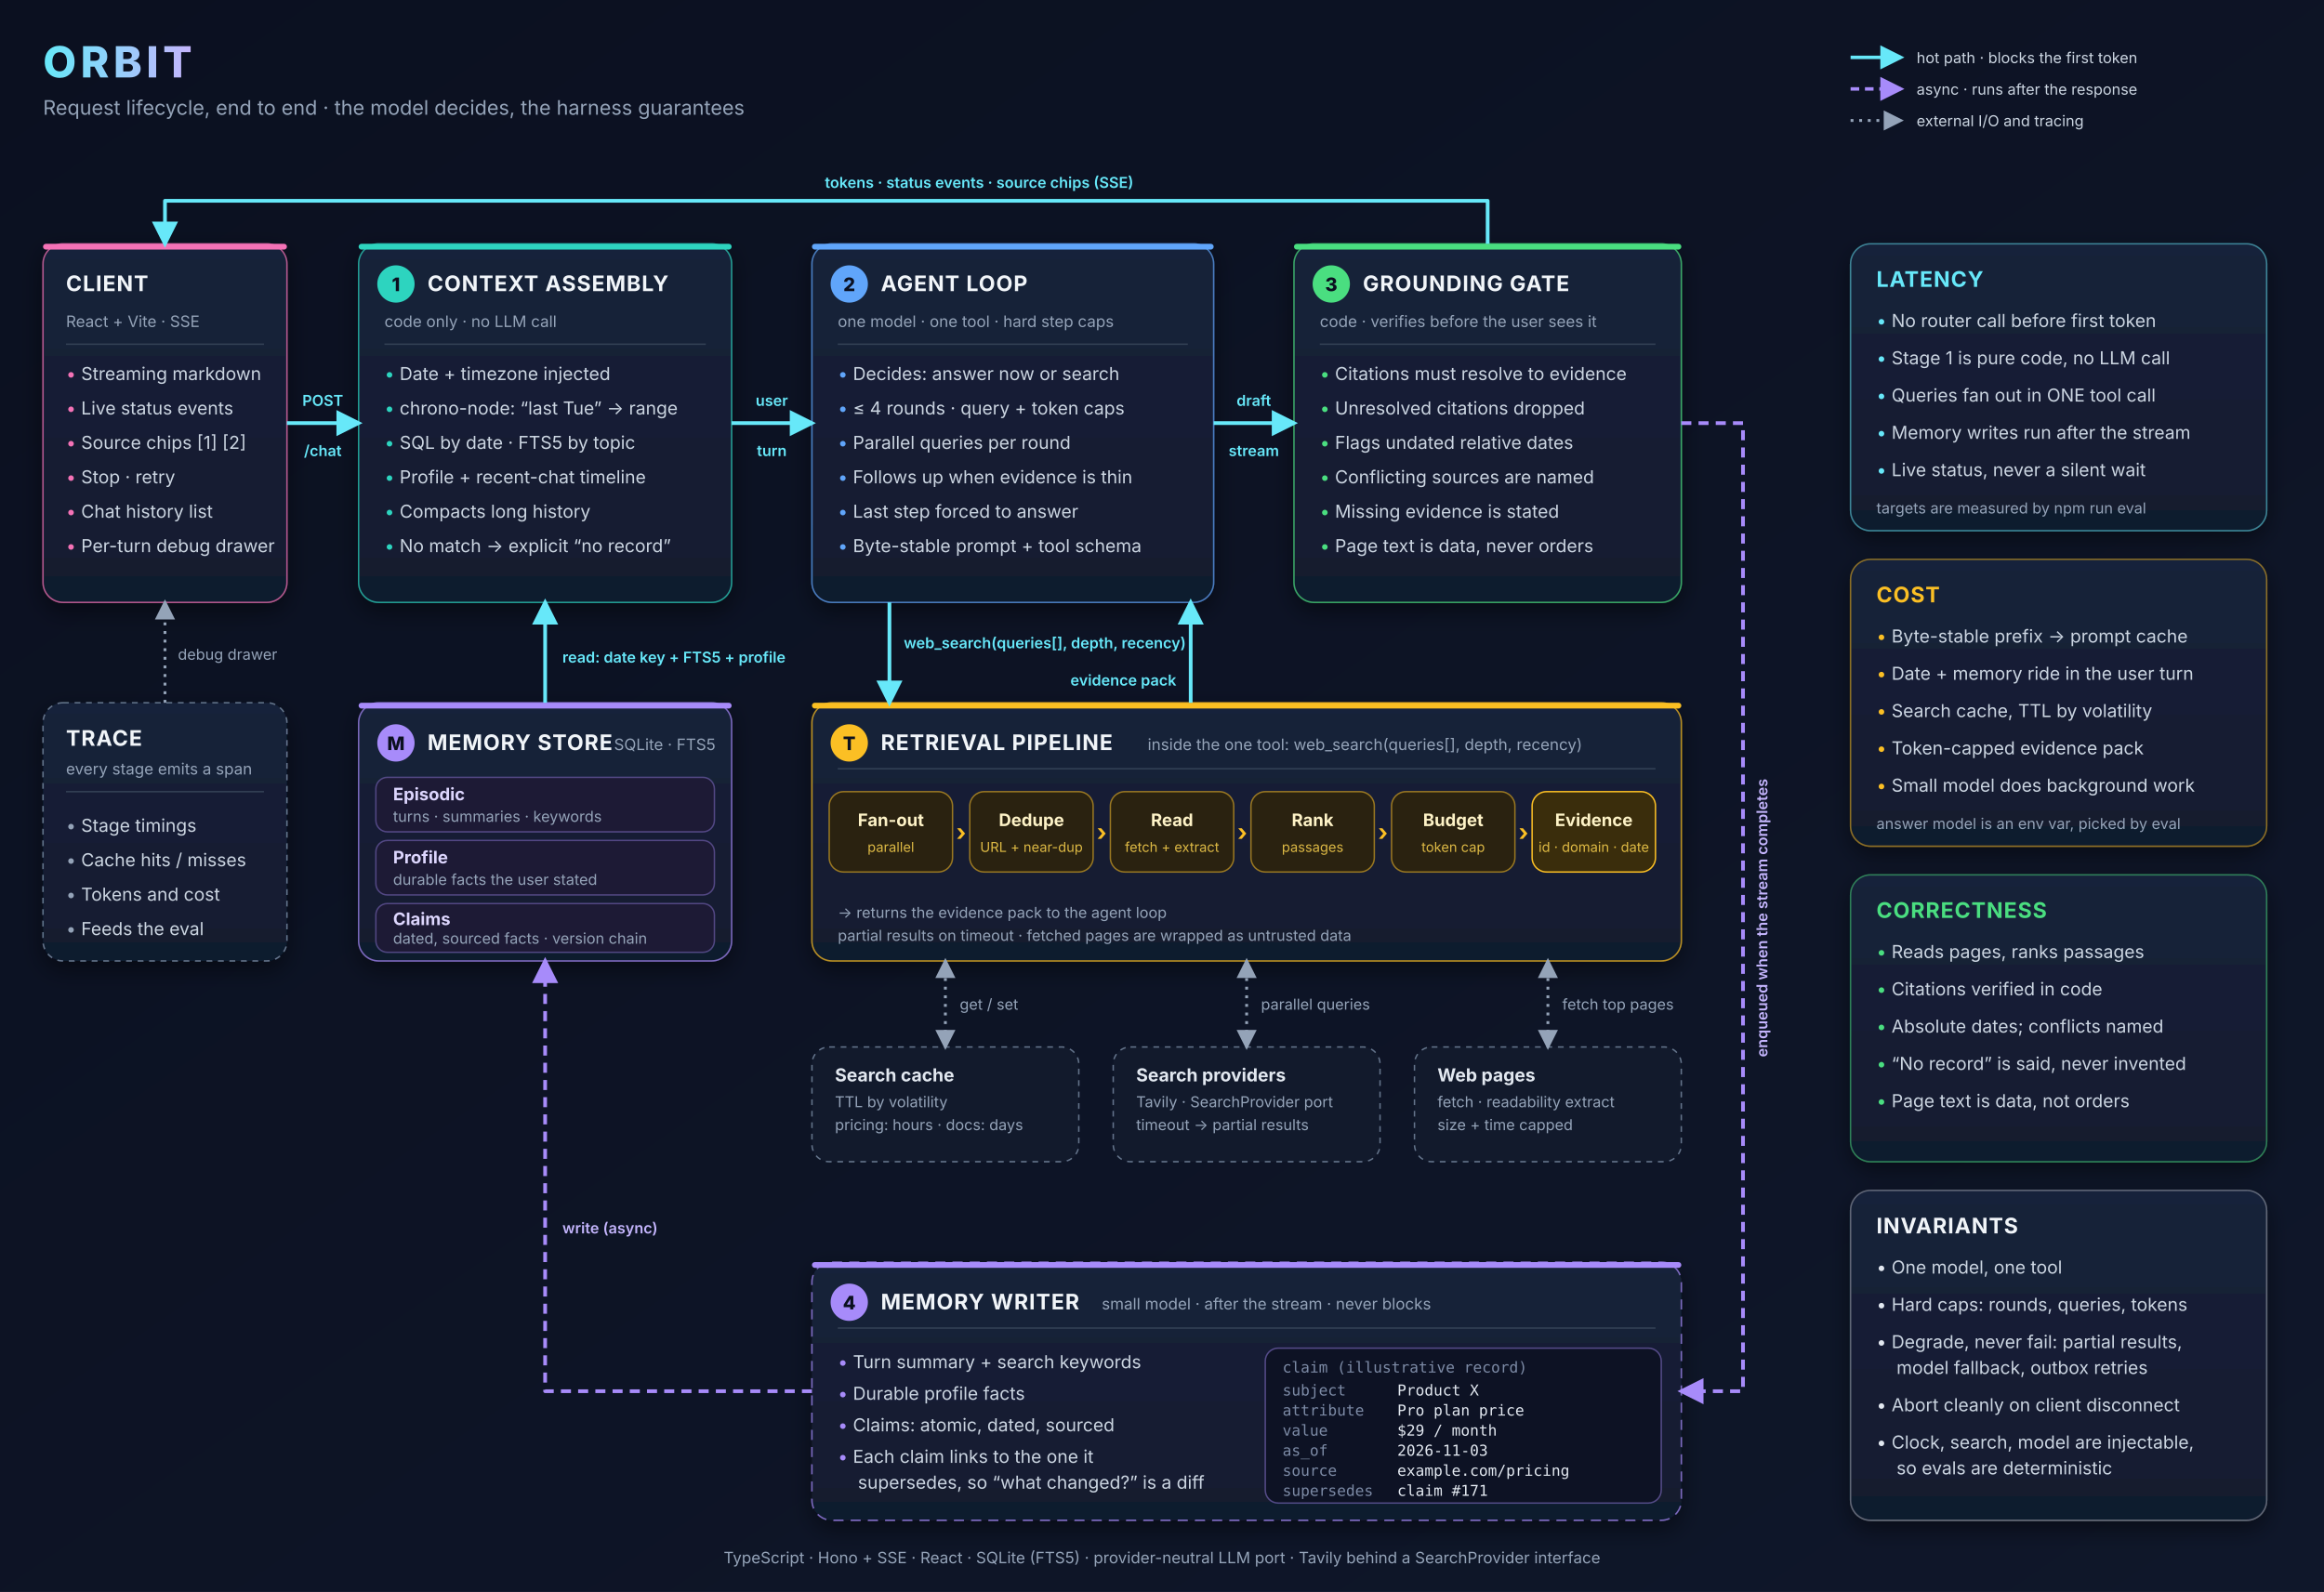
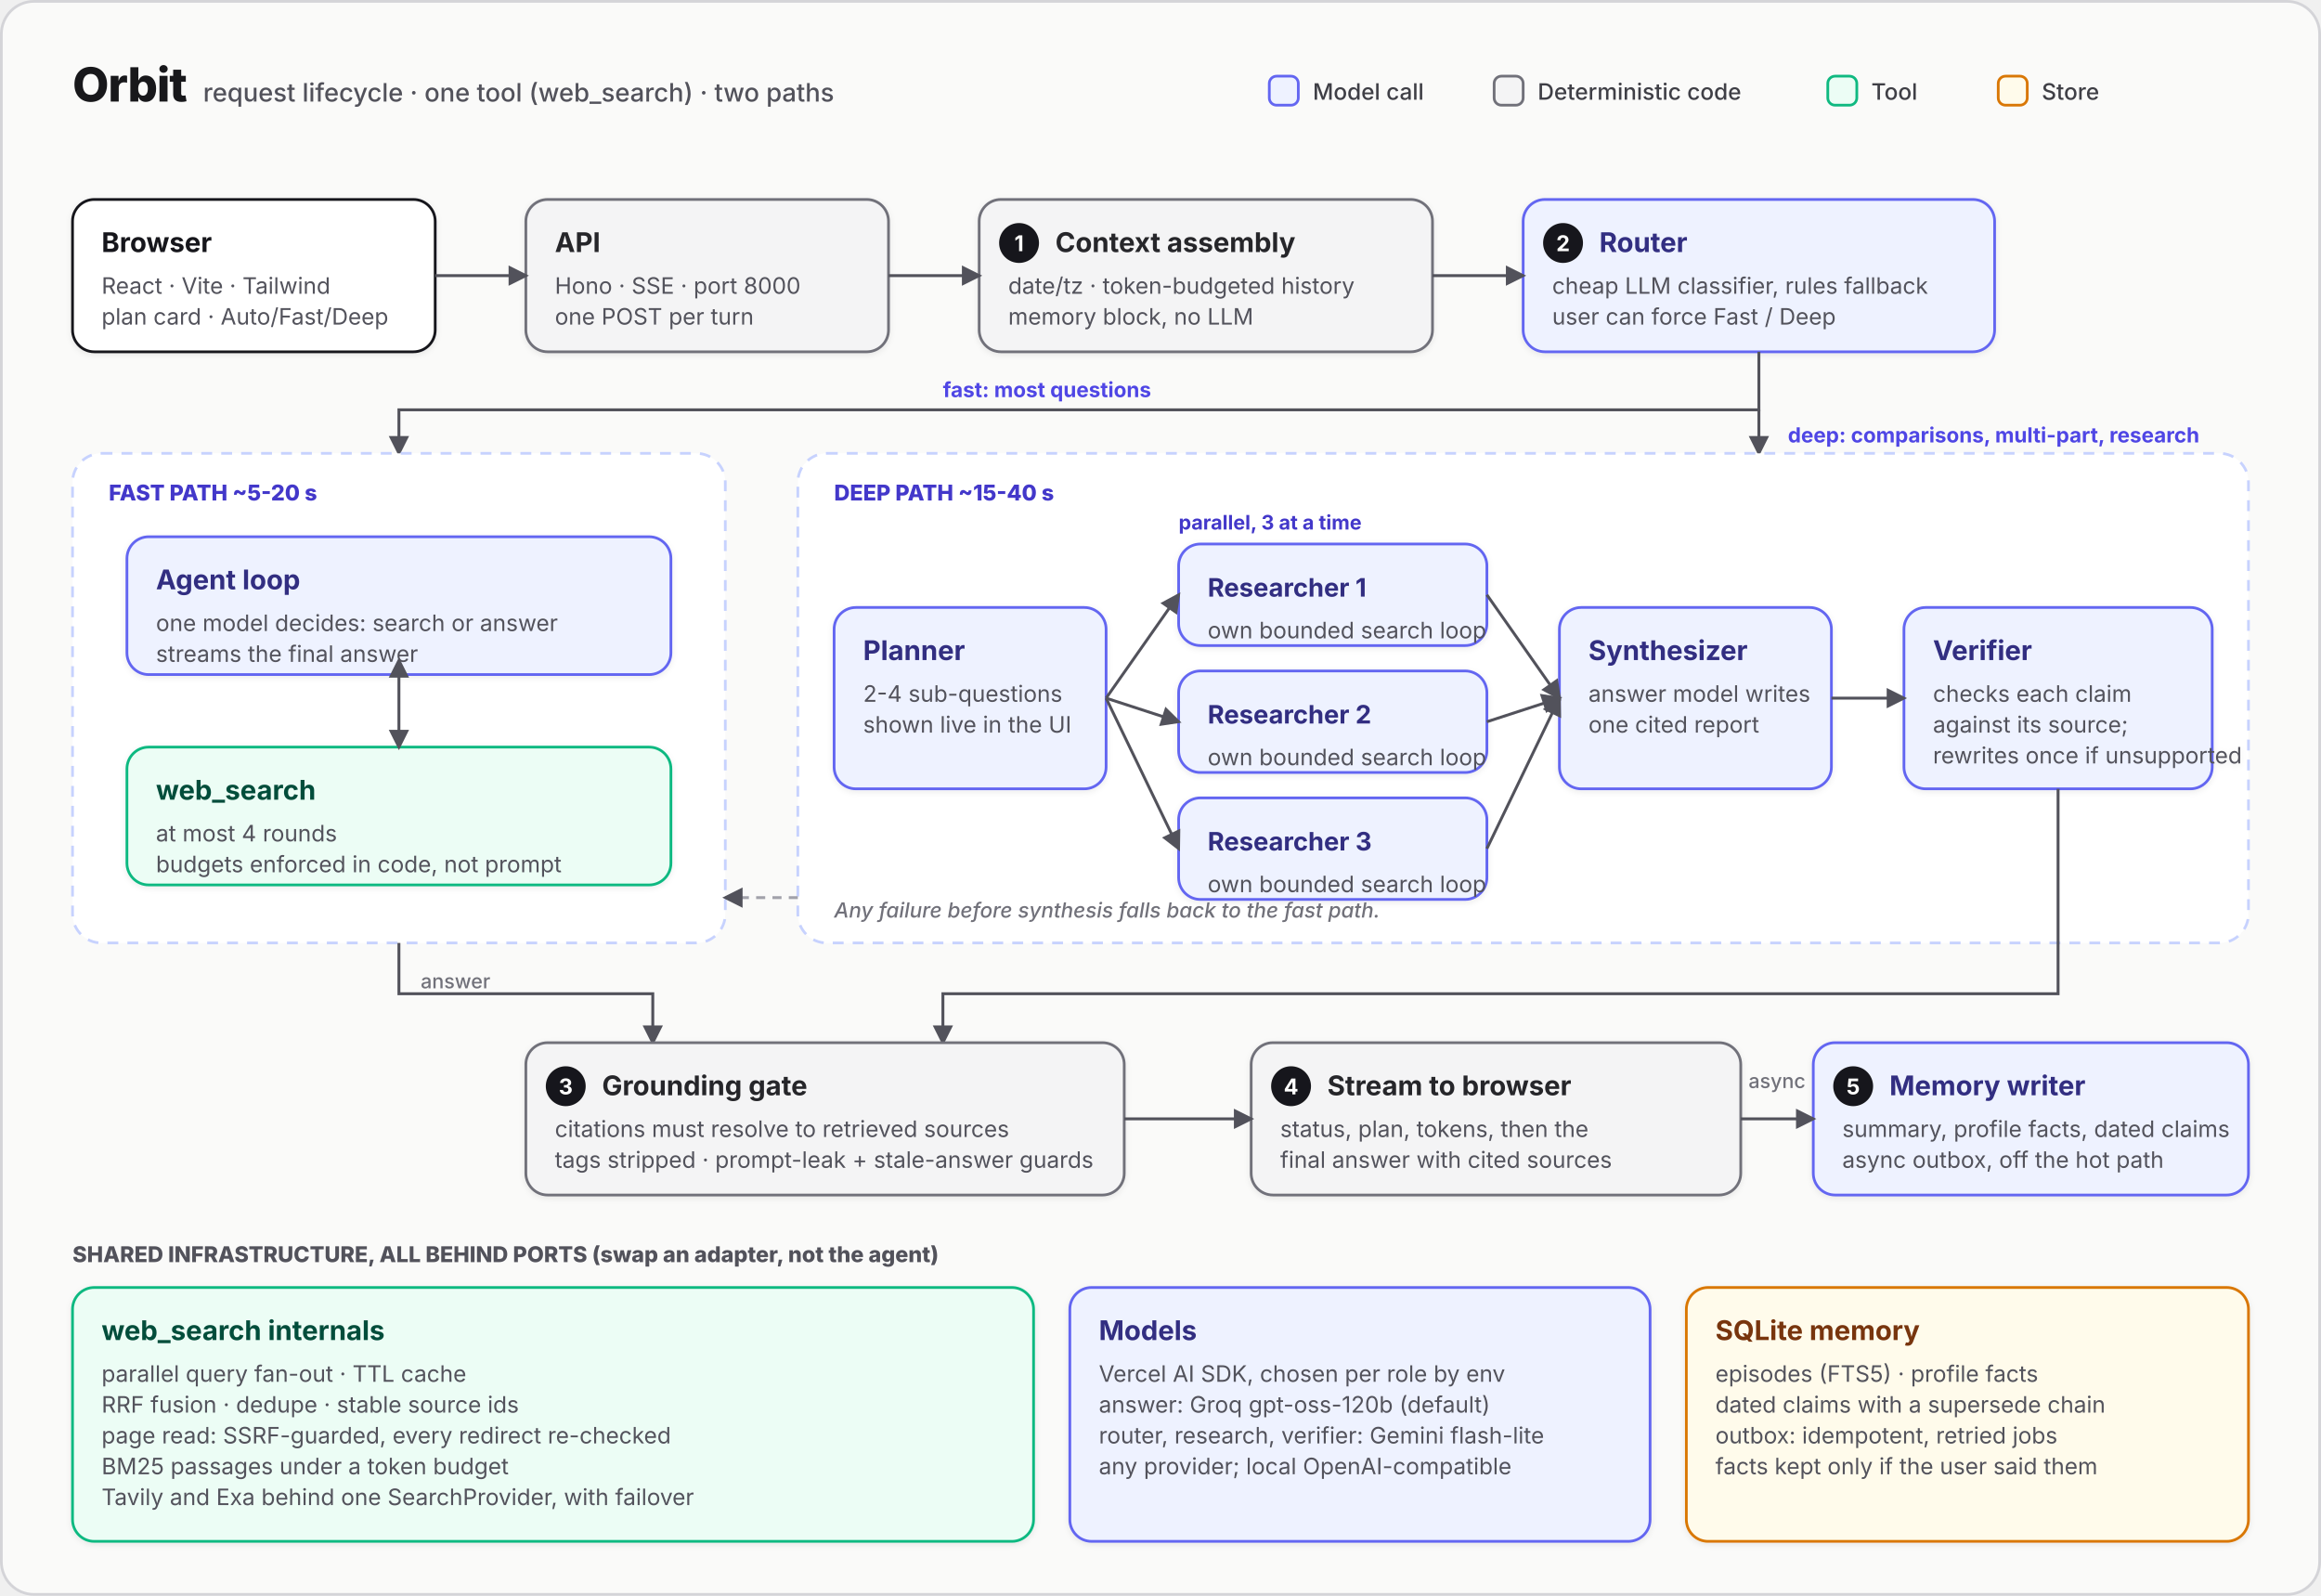
- <svg xmlns="http://www.w3.org/2000/svg" viewBox="0 0 1620 1110" width="1620" height="1110" role="img" aria-labelledby="ttl desc">
+ <svg xmlns="http://www.w3.org/2000/svg" viewBox="0 0 1280 880" width="1280" height="880" role="img" aria-labelledby="t d" font-family="Inter, system-ui, -apple-system, 'Segoe UI', Roboto, sans-serif">
  <defs>
-     <style>
-       text { font-family: Inter, "Segoe UI", system-ui, -apple-system, Helvetica, Arial, sans-serif; }
-       .ti { font-size: 15px; font-weight: 700; fill: #f1f5f9; letter-spacing: .6px; }
-       .tg { font-size: 11px; fill: #94a3b8; }
-       .b  { font-size: 12.5px; fill: #cbd5e1; }
-       .sm { font-size: 10.5px; fill: #94a3b8; }
-       .lb { font-size: 10.5px; fill: #67e8f9; font-weight: 600; }
-       .lv { font-size: 10.5px; fill: #c4b5fd; font-weight: 600; }
-       .mono { font-family: "JetBrains Mono", Consolas, "SF Mono", Menlo, monospace; font-size: 10.5px; fill: #e2e8f0; }
-       .monol { font-family: "JetBrains Mono", Consolas, "SF Mono", Menlo, monospace; font-size: 10.5px; fill: #7c8aa5; }
-       .num { font-size: 13px; font-weight: 800; fill: #0b1020; text-anchor: middle; }
-       .chipT { font-size: 12px; font-weight: 700; fill: #fef3c7; text-anchor: middle; }
-       .chipS { font-size: 9.5px; fill: #fcd34d; text-anchor: middle; opacity: .85; }
-     </style>
-     <linearGradient id="bg" x1="0" y1="0" x2="1" y2="1">
-       <stop offset="0" stop-color="#0b1020" />
-       <stop offset="1" stop-color="#0f172a" />
-     </linearGradient>
-     <linearGradient id="card" x1="0" y1="0" x2="0" y2="1">
-       <stop offset="0" stop-color="#18223a" />
-       <stop offset="1" stop-color="#111a2e" />
-     </linearGradient>
-     <linearGradient id="title" x1="0" y1="0" x2="1" y2="0">
-       <stop offset="0" stop-color="#67e8f9" />
-       <stop offset="1" stop-color="#c4b5fd" />
-     </linearGradient>
-     <filter id="sh" x="-10%" y="-10%" width="120%" height="130%">
-       <feDropShadow dx="0" dy="6" stdDeviation="8" flood-color="#000" flood-opacity=".45" />
+     <marker id="arr" viewBox="0 0 10 10" refX="8.5" refY="5" markerWidth="7" markerHeight="7" orient="auto">
+       <path d="M0,0 L10,5 L0,10 z" fill="#52525b" />
+     </marker>
+     <marker id="arrS" viewBox="0 0 10 10" refX="1.5" refY="5" markerWidth="7" markerHeight="7" orient="auto-start-reverse">
+       <path d="M0,0 L10,5 L0,10 z" fill="#52525b" />
+     </marker>
+     <filter id="sh" x="-5%" y="-5%" width="110%" height="115%">
+       <feDropShadow dx="0" dy="1" stdDeviation="1.5" flood-color="#000" flood-opacity="0.08" />
    </filter>
-     <marker id="aC" viewBox="0 0 10 10" refX="8.5" refY="5" markerWidth="7" markerHeight="7" orient="auto-start-reverse">
-       <path d="M0 0L10 5L0 10z" fill="#67e8f9" />
-     </marker>
-     <marker id="aV" viewBox="0 0 10 10" refX="8.5" refY="5" markerWidth="7" markerHeight="7" orient="auto-start-reverse">
-       <path d="M0 0L10 5L0 10z" fill="#a78bfa" />
-     </marker>
-     <marker id="aS" viewBox="0 0 10 10" refX="8.5" refY="5" markerWidth="7" markerHeight="7" orient="auto-start-reverse">
-       <path d="M0 0L10 5L0 10z" fill="#94a3b8" />
-     </marker>
  </defs>
-   <rect width="1620" height="1110" fill="url(#bg)" />
-   <text x="30" y="54" font-size="30" font-weight="800" fill="url(#title)" letter-spacing="3">ORBIT</text>
-   <text x="30" y="80" font-size="14" fill="#94a3b8">Request lifecycle, end to end  ·  the model decides, the harness guarantees</text>
-   <g>
-     <path d="M1290 40H1325" stroke="#67e8f9" stroke-width="2.4" marker-end="url(#aC)" />
-     <text x="1336" y="44" class="sm" style="fill:#cbd5e1">hot path · blocks the first token</text>
-     <path d="M1290 62H1325" stroke="#a78bfa" stroke-width="2.4" stroke-dasharray="6 4" marker-end="url(#aV)" />
-     <text x="1336" y="66" class="sm" style="fill:#cbd5e1">async · runs after the response</text>
-     <path d="M1290 84H1325" stroke="#94a3b8" stroke-width="2" stroke-dasharray="2 4" marker-end="url(#aS)" />
-     <text x="1336" y="88" class="sm" style="fill:#cbd5e1">external I/O and tracing</text>
+   <rect x="0.75" y="0.75" width="1278.5" height="878.5" rx="18" fill="#fafaf9" stroke="#d4d4d8" stroke-width="1.5" />
+   <text x="40" y="56" font-size="26" font-weight="800" fill="#18181b" letter-spacing="-0.5">Orbit</text>
+   <text x="112" y="56" font-size="14" text-anchor="start" fill="#52525b" font-weight="500">request lifecycle  ·  one tool (web_search)  ·  two paths</text>
+   <rect x="700" y="42" width="16" height="16" rx="4" fill="#eef2ff" stroke="#6366f1" stroke-width="1.5" />
+   <text x="724" y="55" font-size="12.5" text-anchor="start" fill="#3f3f46" font-weight="500">Model call</text>
+   <rect x="824" y="42" width="16" height="16" rx="4" fill="#f4f4f5" stroke="#71717a" stroke-width="1.5" />
+   <text x="848" y="55" font-size="12.5" text-anchor="start" fill="#3f3f46" font-weight="500">Deterministic code</text>
+   <rect x="1008" y="42" width="16" height="16" rx="4" fill="#ecfdf5" stroke="#10b981" stroke-width="1.5" />
+   <text x="1032" y="55" font-size="12.5" text-anchor="start" fill="#3f3f46" font-weight="500">Tool</text>
+   <rect x="1102" y="42" width="16" height="16" rx="4" fill="#fffbeb" stroke="#d97706" stroke-width="1.5" />
+   <text x="1126" y="55" font-size="12.5" text-anchor="start" fill="#3f3f46" font-weight="500">Store</text>
+   <g filter="url(#sh)">
+     <rect x="40" y="110" width="200" height="84" rx="12" fill="#ffffff" stroke="#18181b" stroke-width="1.5" />
+     <text x="56" y="139" font-size="15" font-weight="700" fill="#18181b">Browser</text>
+     <text x="56" y="162" font-size="12.5" fill="#52525b">React · Vite · Tailwind</text>
+     <text x="56" y="179" font-size="12.5" fill="#52525b">plan card · Auto/Fast/Deep</text>
+     <rect x="290" y="110" width="200" height="84" rx="12" fill="#f4f4f5" stroke="#71717a" stroke-width="1.5" />
+     <text x="306" y="139" font-size="15" font-weight="700" fill="#27272a">API</text>
+     <text x="306" y="162" font-size="12.5" fill="#52525b">Hono · SSE · port 8000</text>
+     <text x="306" y="179" font-size="12.5" fill="#52525b">one POST per turn</text>
+     <rect x="540" y="110" width="250" height="84" rx="12" fill="#f4f4f5" stroke="#71717a" stroke-width="1.5" />
+     <circle cx="562" cy="134" r="11" fill="#18181b" />
+     <text x="562" y="138.5" text-anchor="middle" font-size="12" font-weight="700" fill="#fff">1</text>
+     <text x="582" y="139" font-size="15" font-weight="700" fill="#27272a">Context assembly</text>
+     <text x="556" y="162" font-size="12.5" fill="#52525b">date/tz · token-budgeted history</text>
+     <text x="556" y="179" font-size="12.5" fill="#52525b">memory block, no LLM</text>
+     <rect x="840" y="110" width="260" height="84" rx="12" fill="#eef2ff" stroke="#6366f1" stroke-width="1.5" />
+     <circle cx="862" cy="134" r="11" fill="#18181b" />
+     <text x="862" y="138.5" text-anchor="middle" font-size="12" font-weight="700" fill="#fff">2</text>
+     <text x="882" y="139" font-size="15" font-weight="700" fill="#312e81">Router</text>
+     <text x="856" y="162" font-size="12.5" fill="#52525b">cheap LLM classifier, rules fallback</text>
+     <text x="856" y="179" font-size="12.5" fill="#52525b">user can force Fast / Deep</text>
  </g>
+   <path d="M240,152 H290" fill="none" stroke="#52525b" stroke-width="1.6" marker-end="url(#arr)" />
+   <path d="M490,152 H540" fill="none" stroke="#52525b" stroke-width="1.6" marker-end="url(#arr)" />
+   <path d="M790,152 H840" fill="none" stroke="#52525b" stroke-width="1.6" marker-end="url(#arr)" />
+   <path d="M970,194 V226 H220 V250" fill="none" stroke="#52525b" stroke-width="1.6" marker-end="url(#arr)" />
+   <path d="M970,226 V250" fill="none" stroke="#52525b" stroke-width="1.6" marker-end="url(#arr)" />
+   <text x="520" y="219" font-size="11.5" text-anchor="start" fill="#4f46e5" font-weight="700">fast: most questions</text>
+   <text x="986" y="244" font-size="11.5" text-anchor="start" fill="#4f46e5" font-weight="700">deep: comparisons, multi-part, research</text>
+   <rect x="40" y="250" width="360" height="270" rx="16" fill="#ffffff" stroke="#c7d2fe" stroke-width="1.5" stroke-dasharray="6 5" />
+   <text x="60" y="276" font-size="12" text-anchor="start" fill="#4338ca" font-weight="800">FAST PATH   ~5-20 s</text>
+   <rect x="440" y="250" width="800" height="270" rx="16" fill="#ffffff" stroke="#c7d2fe" stroke-width="1.5" stroke-dasharray="6 5" />
+   <text x="460" y="276" font-size="12" text-anchor="start" fill="#4338ca" font-weight="800">DEEP PATH   ~15-40 s</text>
  <g filter="url(#sh)">
-     <rect x="30" y="170" width="170" height="250" rx="14" fill="url(#card)" stroke="#f472b6" stroke-opacity=".7" />
-     <rect x="30" y="170" width="170" height="4" rx="2" fill="#f472b6" />
+     <rect x="70" y="296" width="300" height="76" rx="12" fill="#eef2ff" stroke="#6366f1" stroke-width="1.5" />
+     <text x="86" y="325" font-size="15" font-weight="700" fill="#312e81">Agent loop</text>
+     <text x="86" y="348" font-size="12.5" fill="#52525b">one model decides: search or answer</text>
+     <text x="86" y="365" font-size="12.5" fill="#52525b">streams the final answer</text>
+     <rect x="70" y="412" width="300" height="76" rx="12" fill="#ecfdf5" stroke="#10b981" stroke-width="1.5" />
+     <text x="86" y="441" font-size="15" font-weight="700" fill="#064e3b">web_search</text>
+     <text x="86" y="464" font-size="12.5" fill="#52525b">at most 4 rounds</text>
+     <text x="86" y="481" font-size="12.5" fill="#52525b">budgets enforced in code, not prompt</text>
+     <rect x="460" y="335" width="150" height="100" rx="12" fill="#eef2ff" stroke="#6366f1" stroke-width="1.5" />
+     <text x="476" y="364" font-size="15" font-weight="700" fill="#312e81">Planner</text>
+     <text x="476" y="387" font-size="12.5" fill="#52525b">2-4 sub-questions</text>
+     <text x="476" y="404" font-size="12.5" fill="#52525b">shown live in the UI</text>
+     <rect x="650" y="300" width="170" height="56" rx="12" fill="#eef2ff" stroke="#6366f1" stroke-width="1.5" />
+     <text x="666" y="329" font-size="14" font-weight="700" fill="#312e81">Researcher 1</text>
+     <text x="666" y="352" font-size="12.5" fill="#52525b">own bounded search loop</text>
+     <rect x="650" y="370" width="170" height="56" rx="12" fill="#eef2ff" stroke="#6366f1" stroke-width="1.5" />
+     <text x="666" y="399" font-size="14" font-weight="700" fill="#312e81">Researcher 2</text>
+     <text x="666" y="422" font-size="12.5" fill="#52525b">own bounded search loop</text>
+     <rect x="650" y="440" width="170" height="56" rx="12" fill="#eef2ff" stroke="#6366f1" stroke-width="1.5" />
+     <text x="666" y="469" font-size="14" font-weight="700" fill="#312e81">Researcher 3</text>
+     <text x="666" y="492" font-size="12.5" fill="#52525b">own bounded search loop</text>
+     <rect x="860" y="335" width="150" height="100" rx="12" fill="#eef2ff" stroke="#6366f1" stroke-width="1.5" />
+     <text x="876" y="364" font-size="15" font-weight="700" fill="#312e81">Synthesizer</text>
+     <text x="876" y="387" font-size="12.5" fill="#52525b">answer model writes</text>
+     <text x="876" y="404" font-size="12.5" fill="#52525b">one cited report</text>
+     <rect x="1050" y="335" width="170" height="100" rx="12" fill="#eef2ff" stroke="#6366f1" stroke-width="1.5" />
+     <text x="1066" y="364" font-size="15" font-weight="700" fill="#312e81">Verifier</text>
+     <text x="1066" y="387" font-size="12.5" fill="#52525b">checks each claim</text>
+     <text x="1066" y="404" font-size="12.5" fill="#52525b">against its source;</text>
+     <text x="1066" y="421" font-size="12.5" fill="#52525b">rewrites once if unsupported</text>
  </g>
-   <text x="46" y="203" class="ti">CLIENT</text>
-   <text x="46" y="228" class="tg">React + Vite · SSE</text>
-   <line x1="46" y1="240" x2="184" y2="240" stroke="#334155" />
-   <g class="b">
-     <text x="46" y="265">
-       <tspan fill="#f472b6">•</tspan> Streaming markdown</text>
-     <text x="46" y="289">
-       <tspan fill="#f472b6">•</tspan> Live status events</text>
-     <text x="46" y="313">
-       <tspan fill="#f472b6">•</tspan> Source chips [1] [2]</text>
-     <text x="46" y="337">
-       <tspan fill="#f472b6">•</tspan> Stop · retry</text>
-     <text x="46" y="361">
-       <tspan fill="#f472b6">•</tspan> Chat history list</text>
-     <text x="46" y="385">
-       <tspan fill="#f472b6">•</tspan> Per-turn debug drawer</text>
+   <path d="M220,372 V412" fill="none" stroke="#52525b" stroke-width="1.6" marker-start="url(#arrS)" marker-end="url(#arr)" />
+   <path d="M610,385 L650,328" fill="none" stroke="#52525b" stroke-width="1.6" marker-end="url(#arr)" />
+   <path d="M820,328 L860,385" fill="none" stroke="#52525b" stroke-width="1.6" marker-end="url(#arr)" />
+   <path d="M610,385 L650,398" fill="none" stroke="#52525b" stroke-width="1.6" marker-end="url(#arr)" />
+   <path d="M820,398 L860,385" fill="none" stroke="#52525b" stroke-width="1.6" marker-end="url(#arr)" />
+   <path d="M610,385 L650,468" fill="none" stroke="#52525b" stroke-width="1.6" marker-end="url(#arr)" />
+   <path d="M820,468 L860,385" fill="none" stroke="#52525b" stroke-width="1.6" marker-end="url(#arr)" />
+   <path d="M1010,385 H1050" fill="none" stroke="#52525b" stroke-width="1.6" marker-end="url(#arr)" />
+   <text x="650" y="292" font-size="11" text-anchor="start" fill="#4338ca" font-weight="700">parallel, 3 at a time</text>
+   <text x="460" y="506" font-size="11.5" text-anchor="start" fill="#71717a" font-weight="500" font-style="italic">Any failure before synthesis falls back to the fast path.</text>
+   <path d="M440,495 H400" fill="none" stroke="#a1a1aa" stroke-width="1.6" stroke-dasharray="5 4" marker-end="url(#arr)" />
+   <path d="M220,520 V548 H360 V575" fill="none" stroke="#52525b" stroke-width="1.6" marker-end="url(#arr)" />
+   <path d="M1135,435 V548 H520 V575" fill="none" stroke="#52525b" stroke-width="1.6" marker-end="url(#arr)" />
+   <text x="232" y="545" font-size="11" text-anchor="start" fill="#71717a" font-weight="500">answer</text>
+   <g filter="url(#sh)">
+     <rect x="290" y="575" width="330" height="84" rx="12" fill="#f4f4f5" stroke="#71717a" stroke-width="1.5" />
+     <circle cx="312" cy="599" r="11" fill="#18181b" />
+     <text x="312" y="603.5" text-anchor="middle" font-size="12" font-weight="700" fill="#fff">3</text>
+     <text x="332" y="604" font-size="15" font-weight="700" fill="#27272a">Grounding gate</text>
+     <text x="306" y="627" font-size="12.5" fill="#52525b">citations must resolve to retrieved sources</text>
+     <text x="306" y="644" font-size="12.5" fill="#52525b">tags stripped · prompt-leak + stale-answer guards</text>
+     <rect x="690" y="575" width="270" height="84" rx="12" fill="#f4f4f5" stroke="#71717a" stroke-width="1.5" />
+     <circle cx="712" cy="599" r="11" fill="#18181b" />
+     <text x="712" y="603.5" text-anchor="middle" font-size="12" font-weight="700" fill="#fff">4</text>
+     <text x="732" y="604" font-size="15" font-weight="700" fill="#27272a">Stream to browser</text>
+     <text x="706" y="627" font-size="12.5" fill="#52525b">status, plan, tokens, then the</text>
+     <text x="706" y="644" font-size="12.5" fill="#52525b">final answer with cited sources</text>
+     <rect x="1000" y="575" width="240" height="84" rx="12" fill="#eef2ff" stroke="#6366f1" stroke-width="1.5" />
+     <circle cx="1022" cy="599" r="11" fill="#18181b" />
+     <text x="1022" y="603.5" text-anchor="middle" font-size="12" font-weight="700" fill="#fff">5</text>
+     <text x="1042" y="604" font-size="15" font-weight="700" fill="#312e81">Memory writer</text>
+     <text x="1016" y="627" font-size="12.5" fill="#52525b">summary, profile facts, dated claims</text>
+     <text x="1016" y="644" font-size="12.5" fill="#52525b">async outbox, off the hot path</text>
  </g>
+   <path d="M620,617 H690" fill="none" stroke="#52525b" stroke-width="1.6" marker-end="url(#arr)" />
+   <path d="M960,617 H1000" fill="none" stroke="#52525b" stroke-width="1.6" marker-end="url(#arr)" />
+   <text x="980" y="600" font-size="11" text-anchor="middle" fill="#71717a" font-weight="500">async</text>
+   <text x="40" y="696" font-size="12" text-anchor="start" fill="#52525b" font-weight="800">SHARED INFRASTRUCTURE, ALL BEHIND PORTS (swap an adapter, not the agent)</text>
  <g filter="url(#sh)">
-     <rect x="30" y="490" width="170" height="180" rx="14" fill="url(#card)" stroke="#64748b" stroke-dasharray="4 4" />
+     <rect x="40" y="710" width="530" height="140" rx="12" fill="#ecfdf5" stroke="#10b981" stroke-width="1.5" />
+     <text x="56" y="739" font-size="15" font-weight="700" fill="#064e3b">web_search internals</text>
+     <text x="56" y="762" font-size="12.5" fill="#52525b">parallel query fan-out · TTL cache</text>
+     <text x="56" y="779" font-size="12.5" fill="#52525b">RRF fusion · dedupe · stable source ids</text>
+     <text x="56" y="796" font-size="12.5" fill="#52525b">page read: SSRF-guarded, every redirect re-checked</text>
+     <text x="56" y="813" font-size="12.5" fill="#52525b">BM25 passages under a token budget</text>
+     <text x="56" y="830" font-size="12.5" fill="#52525b">Tavily and Exa behind one SearchProvider, with failover</text>
+     <rect x="590" y="710" width="320" height="140" rx="12" fill="#eef2ff" stroke="#6366f1" stroke-width="1.5" />
+     <text x="606" y="739" font-size="15" font-weight="700" fill="#312e81">Models</text>
+     <text x="606" y="762" font-size="12.5" fill="#52525b">Vercel AI SDK, chosen per role by env</text>
+     <text x="606" y="779" font-size="12.5" fill="#52525b">answer: Groq gpt-oss-120b (default)</text>
+     <text x="606" y="796" font-size="12.5" fill="#52525b">router, research, verifier: Gemini flash-lite</text>
+     <text x="606" y="813" font-size="12.5" fill="#52525b">any provider; local OpenAI-compatible</text>
+     <rect x="930" y="710" width="310" height="140" rx="12" fill="#fffbeb" stroke="#d97706" stroke-width="1.5" />
+     <text x="946" y="739" font-size="15" font-weight="700" fill="#78350f">SQLite memory</text>
+     <text x="946" y="762" font-size="12.5" fill="#52525b">episodes (FTS5) · profile facts</text>
+     <text x="946" y="779" font-size="12.5" fill="#52525b">dated claims with a supersede chain</text>
+     <text x="946" y="796" font-size="12.5" fill="#52525b">outbox: idempotent, retried jobs</text>
+     <text x="946" y="813" font-size="12.5" fill="#52525b">facts kept only if the user said them</text>
  </g>
-   <text x="46" y="520" class="ti">TRACE</text>
-   <text x="46" y="540" class="tg">every stage emits a span</text>
-   <line x1="46" y1="552" x2="184" y2="552" stroke="#334155" />
-   <g class="b">
-     <text x="46" y="580">
-       <tspan fill="#94a3b8">•</tspan> Stage timings</text>
-     <text x="46" y="604">
-       <tspan fill="#94a3b8">•</tspan> Cache hits / misses</text>
-     <text x="46" y="628">
-       <tspan fill="#94a3b8">•</tspan> Tokens and cost</text>
-     <text x="46" y="652">
-       <tspan fill="#94a3b8">•</tspan> Feeds the eval</text>
-   </g>
-   <path d="M115 490V420" stroke="#94a3b8" stroke-width="2" stroke-dasharray="2 4" fill="none" marker-end="url(#aS)" />
-   <text x="124" y="460" class="sm">debug drawer</text>
-   <g filter="url(#sh)">
-     <rect x="250" y="170" width="260" height="250" rx="14" fill="url(#card)" stroke="#2dd4bf" stroke-opacity=".7" />
-     <rect x="250" y="170" width="260" height="4" rx="2" fill="#2dd4bf" />
-   </g>
-   <circle cx="276" cy="198" r="13" fill="#2dd4bf" />
-   <text x="276" y="203" class="num">1</text>
-   <text x="298" y="203" class="ti">CONTEXT ASSEMBLY</text>
-   <text x="268" y="228" class="tg">code only · no LLM call</text>
-   <line x1="268" y1="240" x2="492" y2="240" stroke="#334155" />
-   <g class="b">
-     <text x="268" y="265">
-       <tspan fill="#2dd4bf">•</tspan> Date + timezone injected</text>
-     <text x="268" y="289">
-       <tspan fill="#2dd4bf">•</tspan> chrono-node: “last Tue” → range</text>
-     <text x="268" y="313">
-       <tspan fill="#2dd4bf">•</tspan> SQL by date · FTS5 by topic</text>
-     <text x="268" y="337">
-       <tspan fill="#2dd4bf">•</tspan> Profile + recent-chat timeline</text>
-     <text x="268" y="361">
-       <tspan fill="#2dd4bf">•</tspan> Compacts long history</text>
-     <text x="268" y="385">
-       <tspan fill="#2dd4bf">•</tspan> No match → explicit “no record”</text>
-   </g>
-   <g filter="url(#sh)">
-     <rect x="566" y="170" width="280" height="250" rx="14" fill="url(#card)" stroke="#60a5fa" stroke-opacity=".7" />
-     <rect x="566" y="170" width="280" height="4" rx="2" fill="#60a5fa" />
-   </g>
-   <circle cx="592" cy="198" r="13" fill="#60a5fa" />
-   <text x="592" y="203" class="num">2</text>
-   <text x="614" y="203" class="ti">AGENT LOOP</text>
-   <text x="584" y="228" class="tg">one model · one tool · hard step caps</text>
-   <line x1="584" y1="240" x2="828" y2="240" stroke="#334155" />
-   <g class="b">
-     <text x="584" y="265">
-       <tspan fill="#60a5fa">•</tspan> Decides: answer now or search</text>
-     <text x="584" y="289">
-       <tspan fill="#60a5fa">•</tspan> ≤ 4 rounds · query + token caps</text>
-     <text x="584" y="313">
-       <tspan fill="#60a5fa">•</tspan> Parallel queries per round</text>
-     <text x="584" y="337">
-       <tspan fill="#60a5fa">•</tspan> Follows up when evidence is thin</text>
-     <text x="584" y="361">
-       <tspan fill="#60a5fa">•</tspan> Last step forced to answer</text>
-     <text x="584" y="385">
-       <tspan fill="#60a5fa">•</tspan> Byte-stable prompt + tool schema</text>
-   </g>
-   <g filter="url(#sh)">
-     <rect x="902" y="170" width="270" height="250" rx="14" fill="url(#card)" stroke="#4ade80" stroke-opacity=".7" />
-     <rect x="902" y="170" width="270" height="4" rx="2" fill="#4ade80" />
-   </g>
-   <circle cx="928" cy="198" r="13" fill="#4ade80" />
-   <text x="928" y="203" class="num">3</text>
-   <text x="950" y="203" class="ti">GROUNDING GATE</text>
-   <text x="920" y="228" class="tg">code · verifies before the user sees it</text>
-   <line x1="920" y1="240" x2="1154" y2="240" stroke="#334155" />
-   <g class="b">
-     <text x="920" y="265">
-       <tspan fill="#4ade80">•</tspan> Citations must resolve to evidence</text>
-     <text x="920" y="289">
-       <tspan fill="#4ade80">•</tspan> Unresolved citations dropped</text>
-     <text x="920" y="313">
-       <tspan fill="#4ade80">•</tspan> Flags undated relative dates</text>
-     <text x="920" y="337">
-       <tspan fill="#4ade80">•</tspan> Conflicting sources are named</text>
-     <text x="920" y="361">
-       <tspan fill="#4ade80">•</tspan> Missing evidence is stated</text>
-     <text x="920" y="385">
-       <tspan fill="#4ade80">•</tspan> Page text is data, never orders</text>
-   </g>
-   <g filter="url(#sh)">
-     <rect x="566" y="490" width="606" height="180" rx="14" fill="url(#card)" stroke="#fbbf24" stroke-opacity=".7" />
-     <rect x="566" y="490" width="606" height="4" rx="2" fill="#fbbf24" />
-   </g>
-   <circle cx="592" cy="518" r="13" fill="#fbbf24" />
-   <text x="592" y="523" class="num">T</text>
-   <text x="614" y="523" class="ti">RETRIEVAL PIPELINE</text>
-   <text x="800" y="523" class="tg">inside the one tool: web_search(queries[], depth, recency)</text>
-   <line x1="584" y1="536" x2="1154" y2="536" stroke="#334155" />
-   <g>
-     <g>
-       <rect x="578" y="552" width="86" height="56" rx="10" fill="#2a2210" stroke="#fbbf24" stroke-opacity=".55" />
-       <text x="621" y="576" class="chipT">Fan-out</text>
-       <text x="621" y="594" class="chipS">parallel</text>
-     </g>
-     <g>
-       <rect x="676" y="552" width="86" height="56" rx="10" fill="#2a2210" stroke="#fbbf24" stroke-opacity=".55" />
-       <text x="719" y="576" class="chipT">Dedupe</text>
-       <text x="719" y="594" class="chipS">URL + near-dup</text>
-     </g>
-     <g>
-       <rect x="774" y="552" width="86" height="56" rx="10" fill="#2a2210" stroke="#fbbf24" stroke-opacity=".55" />
-       <text x="817" y="576" class="chipT">Read</text>
-       <text x="817" y="594" class="chipS">fetch + extract</text>
-     </g>
-     <g>
-       <rect x="872" y="552" width="86" height="56" rx="10" fill="#2a2210" stroke="#fbbf24" stroke-opacity=".55" />
-       <text x="915" y="576" class="chipT">Rank</text>
-       <text x="915" y="594" class="chipS">passages</text>
-     </g>
-     <g>
-       <rect x="970" y="552" width="86" height="56" rx="10" fill="#2a2210" stroke="#fbbf24" stroke-opacity=".55" />
-       <text x="1013" y="576" class="chipT">Budget</text>
-       <text x="1013" y="594" class="chipS">token cap</text>
-     </g>
-     <g>
-       <rect x="1068" y="552" width="86" height="56" rx="10" fill="#3a2d0c" stroke="#fbbf24" />
-       <text x="1111" y="576" class="chipT">Evidence</text>
-       <text x="1111" y="594" class="chipS">id · domain · date</text>
-     </g>
-     <g fill="#fbbf24" font-size="16" font-weight="700" text-anchor="middle">
-       <text x="670" y="586">›</text>
-       <text x="768" y="586">›</text>
-       <text x="866" y="586">›</text>
-       <text x="964" y="586">›</text>
-       <text x="1062" y="586">›</text>
-     </g>
-   </g>
-   <text x="584" y="640" class="sm">→ returns the evidence pack to the agent loop</text>
-   <text x="584" y="656" class="sm">partial results on timeout · fetched pages are wrapped as untrusted data</text>
-   <g filter="url(#sh)">
-     <rect x="250" y="490" width="260" height="180" rx="14" fill="url(#card)" stroke="#a78bfa" stroke-opacity=".7" />
-     <rect x="250" y="490" width="260" height="4" rx="2" fill="#a78bfa" />
-   </g>
-   <circle cx="276" cy="518" r="13" fill="#a78bfa" />
-   <text x="276" y="523" class="num">M</text>
-   <text x="298" y="523" class="ti">MEMORY STORE</text>
-   <text x="428" y="523" class="tg">SQLite · FTS5</text>
-   <g>
-     <rect x="262" y="542" width="236" height="38" rx="8" fill="#1d1a35" stroke="#a78bfa" stroke-opacity=".4" />
-     <text x="274" y="558" font-size="12" font-weight="700" fill="#ddd6fe">Episodic</text>
-     <text x="274" y="573" class="sm">turns · summaries · keywords</text>
-     <rect x="262" y="586" width="236" height="38" rx="8" fill="#1d1a35" stroke="#a78bfa" stroke-opacity=".4" />
-     <text x="274" y="602" font-size="12" font-weight="700" fill="#ddd6fe">Profile</text>
-     <text x="274" y="617" class="sm">durable facts the user stated</text>
-     <rect x="262" y="630" width="236" height="34" rx="8" fill="#1d1a35" stroke="#a78bfa" stroke-opacity=".4" />
-     <text x="274" y="645" font-size="12" font-weight="700" fill="#ddd6fe">Claims</text>
-     <text x="274" y="658" class="sm">dated, sourced facts · version chain</text>
-   </g>
-   <g>
-     <rect x="566" y="730" width="186" height="80" rx="12" fill="#121a2c" stroke="#64748b" stroke-dasharray="4 4" />
-     <text x="582" y="754" font-size="12.5" font-weight="700" fill="#e2e8f0">Search cache</text>
-     <text x="582" y="772" class="sm">TTL by volatility</text>
-     <text x="582" y="788" class="sm">pricing: hours · docs: days</text>
-     <rect x="776" y="730" width="186" height="80" rx="12" fill="#121a2c" stroke="#64748b" stroke-dasharray="4 4" />
-     <text x="792" y="754" font-size="12.5" font-weight="700" fill="#e2e8f0">Search providers</text>
-     <text x="792" y="772" class="sm">Tavily · SearchProvider port</text>
-     <text x="792" y="788" class="sm">timeout → partial results</text>
-     <rect x="986" y="730" width="186" height="80" rx="12" fill="#121a2c" stroke="#64748b" stroke-dasharray="4 4" />
-     <text x="1002" y="754" font-size="12.5" font-weight="700" fill="#e2e8f0">Web pages</text>
-     <text x="1002" y="772" class="sm">fetch · readability extract</text>
-     <text x="1002" y="788" class="sm">size + time capped</text>
-   </g>
-   <g stroke="#94a3b8" stroke-width="2" stroke-dasharray="2 4" fill="none">
-     <path d="M659 670V730" marker-start="url(#aS)" marker-end="url(#aS)" />
-     <path d="M869 670V730" marker-start="url(#aS)" marker-end="url(#aS)" />
-     <path d="M1079 670V730" marker-start="url(#aS)" marker-end="url(#aS)" />
-   </g>
-   <text x="669" y="704" class="sm">get / set</text>
-   <text x="879" y="704" class="sm">parallel queries</text>
-   <text x="1089" y="704" class="sm">fetch top pages</text>
-   <g filter="url(#sh)">
-     <rect x="566" y="880" width="606" height="180" rx="14" fill="url(#card)" stroke="#a78bfa" stroke-opacity=".7" stroke-dasharray="7 5" />
-     <rect x="566" y="880" width="606" height="4" rx="2" fill="#a78bfa" />
-   </g>
-   <circle cx="592" cy="908" r="13" fill="#a78bfa" />
-   <text x="592" y="913" class="num">4</text>
-   <text x="614" y="913" class="ti">MEMORY WRITER</text>
-   <text x="768" y="913" class="tg">small model · after the stream · never blocks</text>
-   <line x1="584" y1="926" x2="1154" y2="926" stroke="#334155" />
-   <g class="b">
-     <text x="584" y="954">
-       <tspan fill="#a78bfa">•</tspan> Turn summary + search keywords</text>
-     <text x="584" y="976">
-       <tspan fill="#a78bfa">•</tspan> Durable profile facts</text>
-     <text x="584" y="998">
-       <tspan fill="#a78bfa">•</tspan> Claims: atomic, dated, sourced</text>
-     <text x="584" y="1020">
-       <tspan fill="#a78bfa">•</tspan> Each claim links to the one it</text>
-     <text x="598" y="1038">supersedes, so “what changed?” is a diff</text>
-   </g>
-   <g>
-     <rect x="882" y="940" width="276" height="108" rx="9" fill="#0d1224" stroke="#a78bfa" stroke-opacity=".45" />
-     <text x="894" y="957" class="monol">claim  (illustrative record)</text>
-     <text x="894" y="973" class="monol">subject</text>
-     <text x="974" y="973" class="mono">Product X</text>
-     <text x="894" y="987" class="monol">attribute</text>
-     <text x="974" y="987" class="mono">Pro plan price</text>
-     <text x="894" y="1001" class="monol">value</text>
-     <text x="974" y="1001" class="mono">$29 / month</text>
-     <text x="894" y="1015" class="monol">as_of</text>
-     <text x="974" y="1015" class="mono">2026-11-03</text>
-     <text x="894" y="1029" class="monol">source</text>
-     <text x="974" y="1029" class="mono">example.com/pricing</text>
-     <text x="894" y="1043" class="monol">supersedes</text>
-     <text x="974" y="1043" class="mono">claim #171</text>
-   </g>
-   <g fill="none" stroke-width="2.6">
-     <path d="M200 295H250" stroke="#67e8f9" marker-end="url(#aC)" />
-     <path d="M510 295H566" stroke="#67e8f9" marker-end="url(#aC)" />
-     <path d="M846 295H902" stroke="#67e8f9" marker-end="url(#aC)" />
-     <path d="M380 490V420" stroke="#67e8f9" marker-end="url(#aC)" />
-     <path d="M620 420V490" stroke="#67e8f9" marker-end="url(#aC)" />
-     <path d="M830 490V420" stroke="#67e8f9" marker-end="url(#aC)" />
-     <path d="M1037 170V140H115V170" stroke="#67e8f9" stroke-linejoin="round" marker-end="url(#aC)" />
-     <path d="M1172 295H1215V970H1172" stroke="#a78bfa" stroke-dasharray="7 5" stroke-linejoin="round" marker-end="url(#aV)" />
-     <path d="M566 970H380V670" stroke="#a78bfa" stroke-dasharray="7 5" stroke-linejoin="round" marker-end="url(#aV)" />
-   </g>
-   <text x="225" y="283" class="lb" text-anchor="middle">POST</text>
-   <text x="225" y="318" class="lb" text-anchor="middle">/chat</text>
-   <text x="538" y="283" class="lb" text-anchor="middle">user</text>
-   <text x="538" y="318" class="lb" text-anchor="middle">turn</text>
-   <text x="874" y="283" class="lb" text-anchor="middle">draft</text>
-   <text x="874" y="318" class="lb" text-anchor="middle">stream</text>
-   <text x="392" y="462" class="lb">read: date key + FTS5 + profile</text>
-   <text x="630" y="452" class="lb">web_search(queries[], depth, recency)</text>
-   <text x="820" y="478" class="lb" text-anchor="end">evidence pack</text>
-   <text x="575" y="131" class="lb">tokens · status events · source chips (SSE)</text>
-   <text transform="translate(1232,640) rotate(-90)" class="lv" text-anchor="middle">enqueued when the stream completes</text>
-   <text x="392" y="860" class="lv">write (async)</text>
-   <g filter="url(#sh)">
-     <rect x="1290" y="170" width="290" height="200" rx="14" fill="url(#card)" stroke="#67e8f9" stroke-opacity=".5" />
-     <rect x="1290" y="390" width="290" height="200" rx="14" fill="url(#card)" stroke="#fbbf24" stroke-opacity=".5" />
-     <rect x="1290" y="610" width="290" height="200" rx="14" fill="url(#card)" stroke="#4ade80" stroke-opacity=".5" />
-     <rect x="1290" y="830" width="290" height="230" rx="14" fill="url(#card)" stroke="#e2e8f0" stroke-opacity=".35" />
-   </g>
-   <text x="1308" y="200" class="ti" style="fill:#67e8f9">LATENCY</text>
-   <g class="b">
-     <text x="1308" y="228">
-       <tspan fill="#67e8f9">•</tspan> No router call before first token</text>
-     <text x="1308" y="254">
-       <tspan fill="#67e8f9">•</tspan> Stage 1 is pure code, no LLM call</text>
-     <text x="1308" y="280">
-       <tspan fill="#67e8f9">•</tspan> Queries fan out in ONE tool call</text>
-     <text x="1308" y="306">
-       <tspan fill="#67e8f9">•</tspan> Memory writes run after the stream</text>
-     <text x="1308" y="332">
-       <tspan fill="#67e8f9">•</tspan> Live status, never a silent wait</text>
-     <text x="1308" y="358" class="sm">targets are measured by npm run eval</text>
-   </g>
-   <text x="1308" y="420" class="ti" style="fill:#fbbf24">COST</text>
-   <g class="b">
-     <text x="1308" y="448">
-       <tspan fill="#fbbf24">•</tspan> Byte-stable prefix → prompt cache</text>
-     <text x="1308" y="474">
-       <tspan fill="#fbbf24">•</tspan> Date + memory ride in the user turn</text>
-     <text x="1308" y="500">
-       <tspan fill="#fbbf24">•</tspan> Search cache, TTL by volatility</text>
-     <text x="1308" y="526">
-       <tspan fill="#fbbf24">•</tspan> Token-capped evidence pack</text>
-     <text x="1308" y="552">
-       <tspan fill="#fbbf24">•</tspan> Small model does background work</text>
-     <text x="1308" y="578" class="sm">answer model is an env var, picked by eval</text>
-   </g>
-   <text x="1308" y="640" class="ti" style="fill:#4ade80">CORRECTNESS</text>
-   <g class="b">
-     <text x="1308" y="668">
-       <tspan fill="#4ade80">•</tspan> Reads pages, ranks passages</text>
-     <text x="1308" y="694">
-       <tspan fill="#4ade80">•</tspan> Citations verified in code</text>
-     <text x="1308" y="720">
-       <tspan fill="#4ade80">•</tspan> Absolute dates; conflicts named</text>
-     <text x="1308" y="746">
-       <tspan fill="#4ade80">•</tspan> “No record” is said, never invented</text>
-     <text x="1308" y="772">
-       <tspan fill="#4ade80">•</tspan> Page text is data, not orders</text>
-   </g>
-   <text x="1308" y="860" class="ti">INVARIANTS</text>
-   <g class="b">
-     <text x="1308" y="888">
-       <tspan fill="#e2e8f0">•</tspan> One model, one tool</text>
-     <text x="1308" y="914">
-       <tspan fill="#e2e8f0">•</tspan> Hard caps: rounds, queries, tokens</text>
-     <text x="1308" y="940">
-       <tspan fill="#e2e8f0">•</tspan> Degrade, never fail: partial results,</text>
-     <text x="1322" y="958">model fallback, outbox retries</text>
-     <text x="1308" y="984">
-       <tspan fill="#e2e8f0">•</tspan> Abort cleanly on client disconnect</text>
-     <text x="1308" y="1010">
-       <tspan fill="#e2e8f0">•</tspan> Clock, search, model are injectable,</text>
-     <text x="1322" y="1028">so evals are deterministic</text>
-   </g>
-   <text x="810" y="1090" class="tg" text-anchor="middle">TypeScript · Hono + SSE · React · SQLite (FTS5) · provider-neutral LLM port · Tavily behind a SearchProvider interface</text>
</svg>
